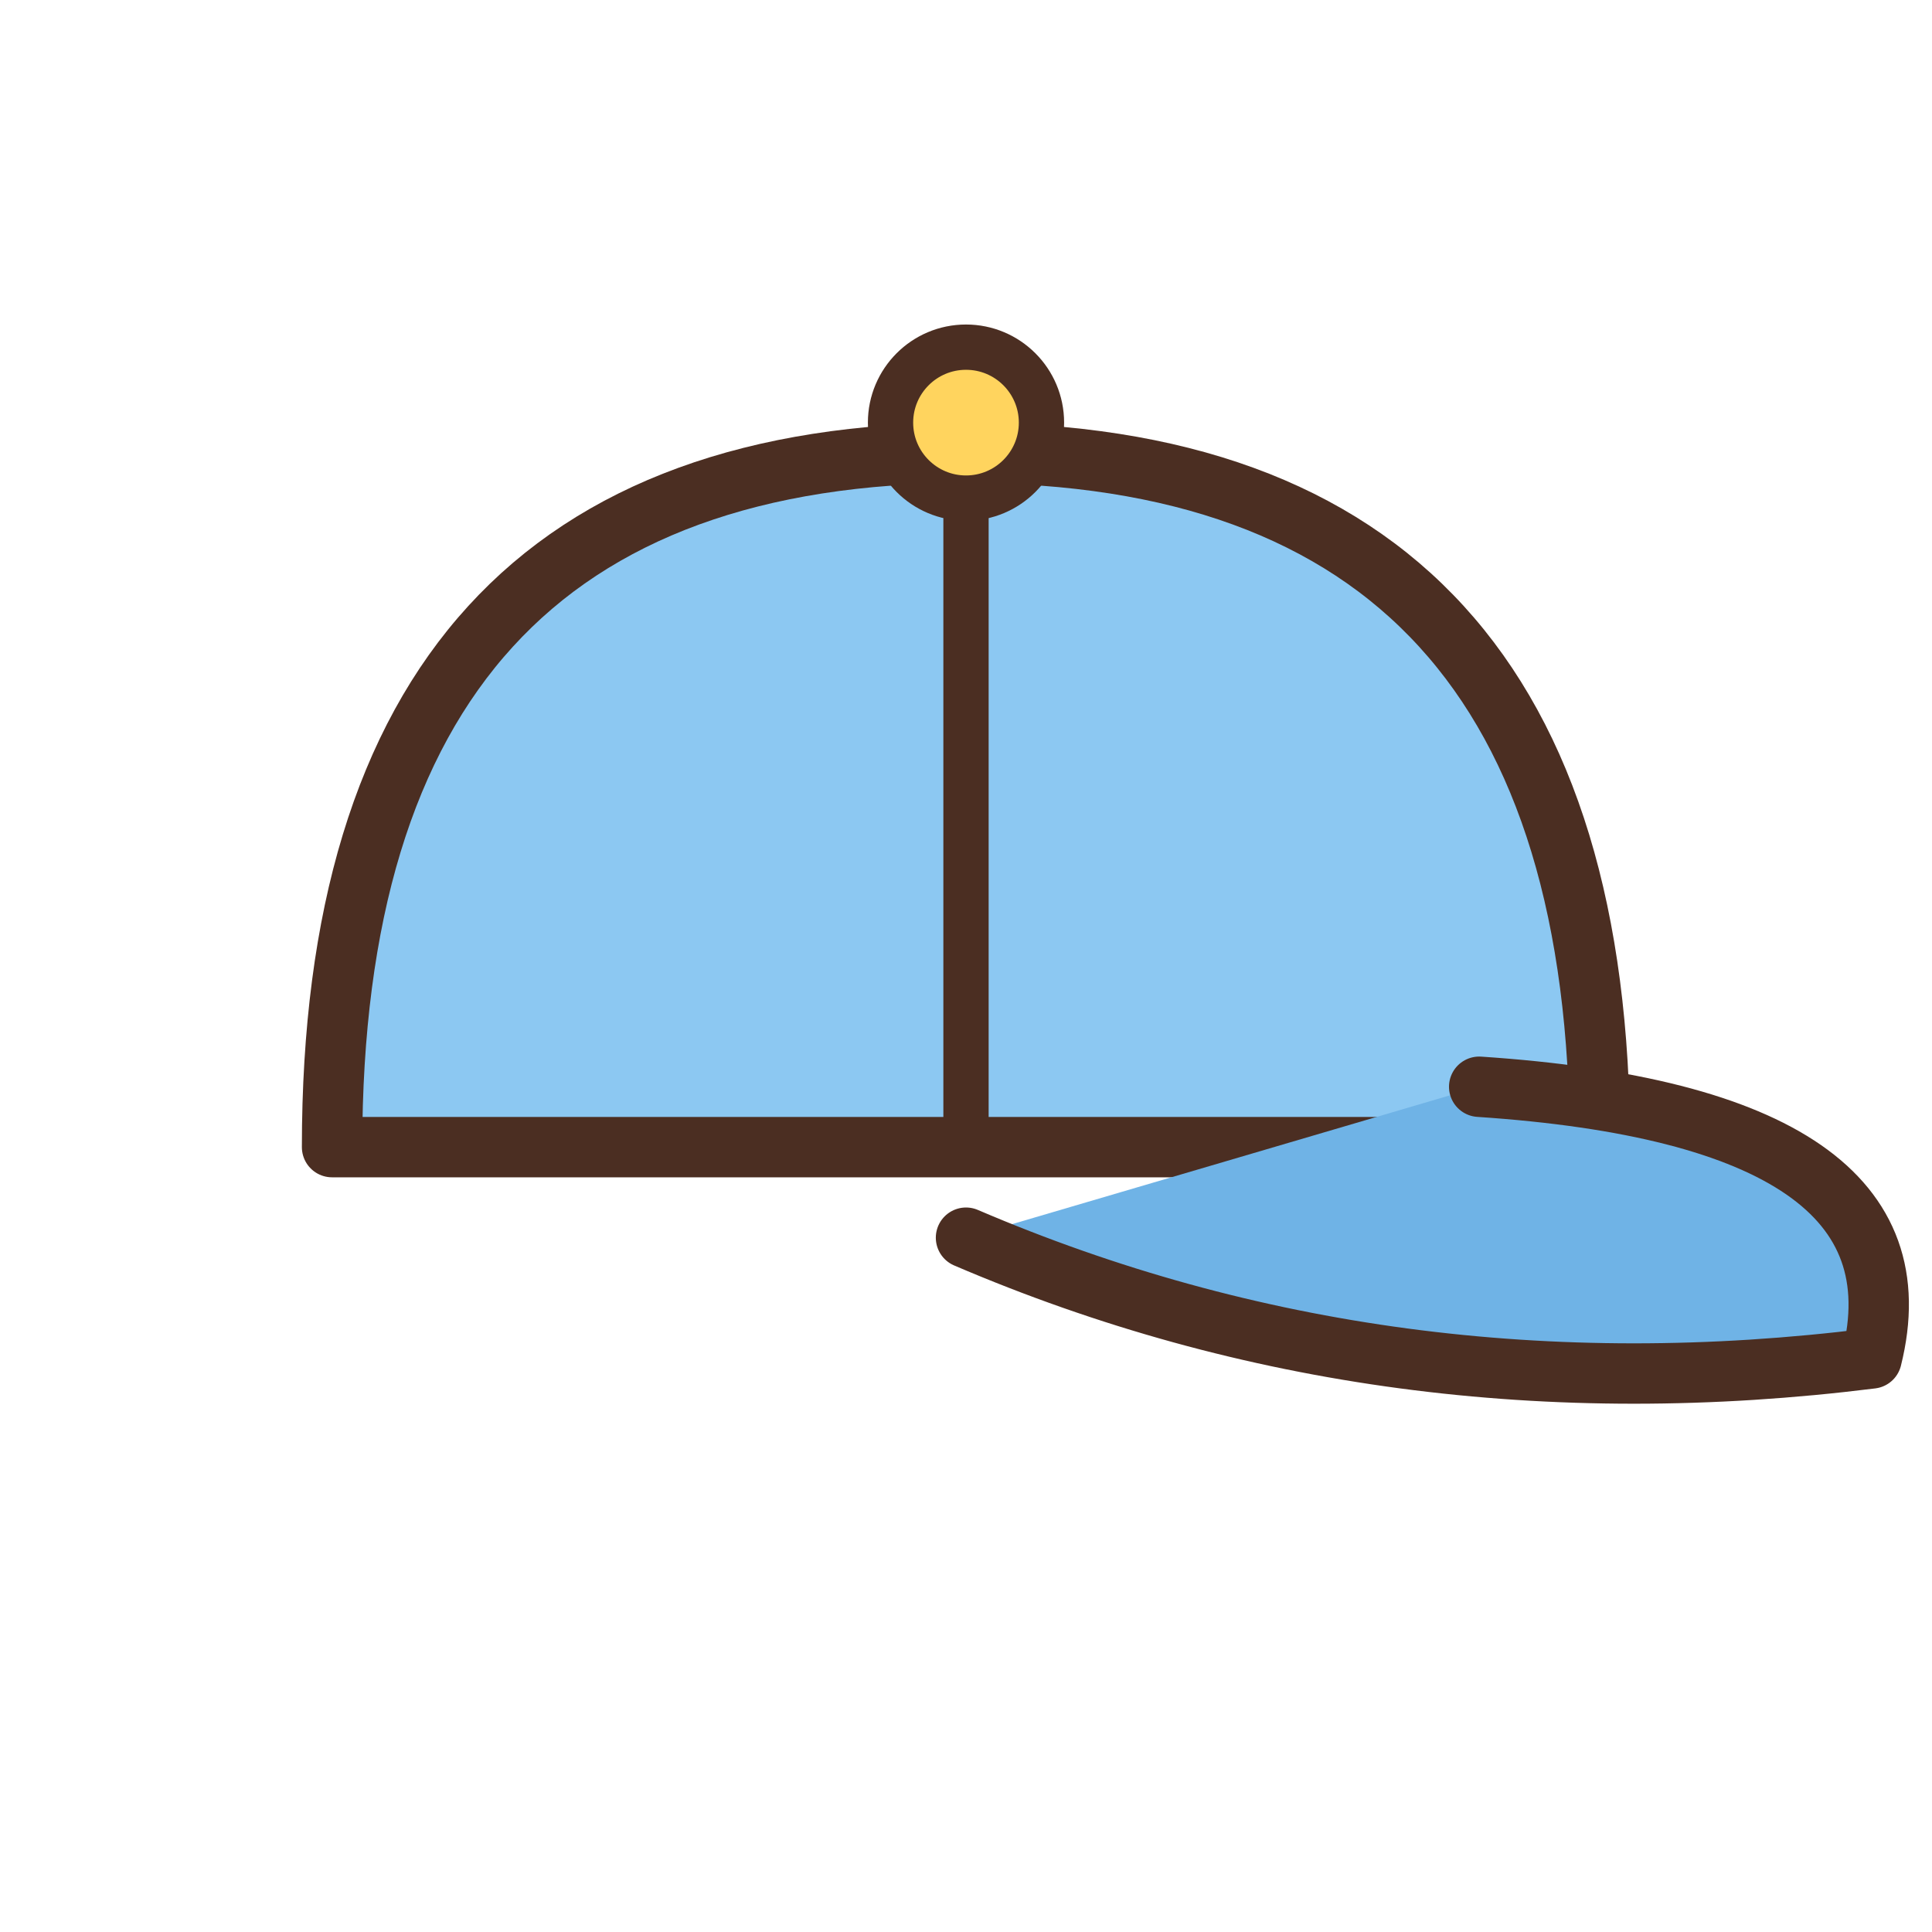
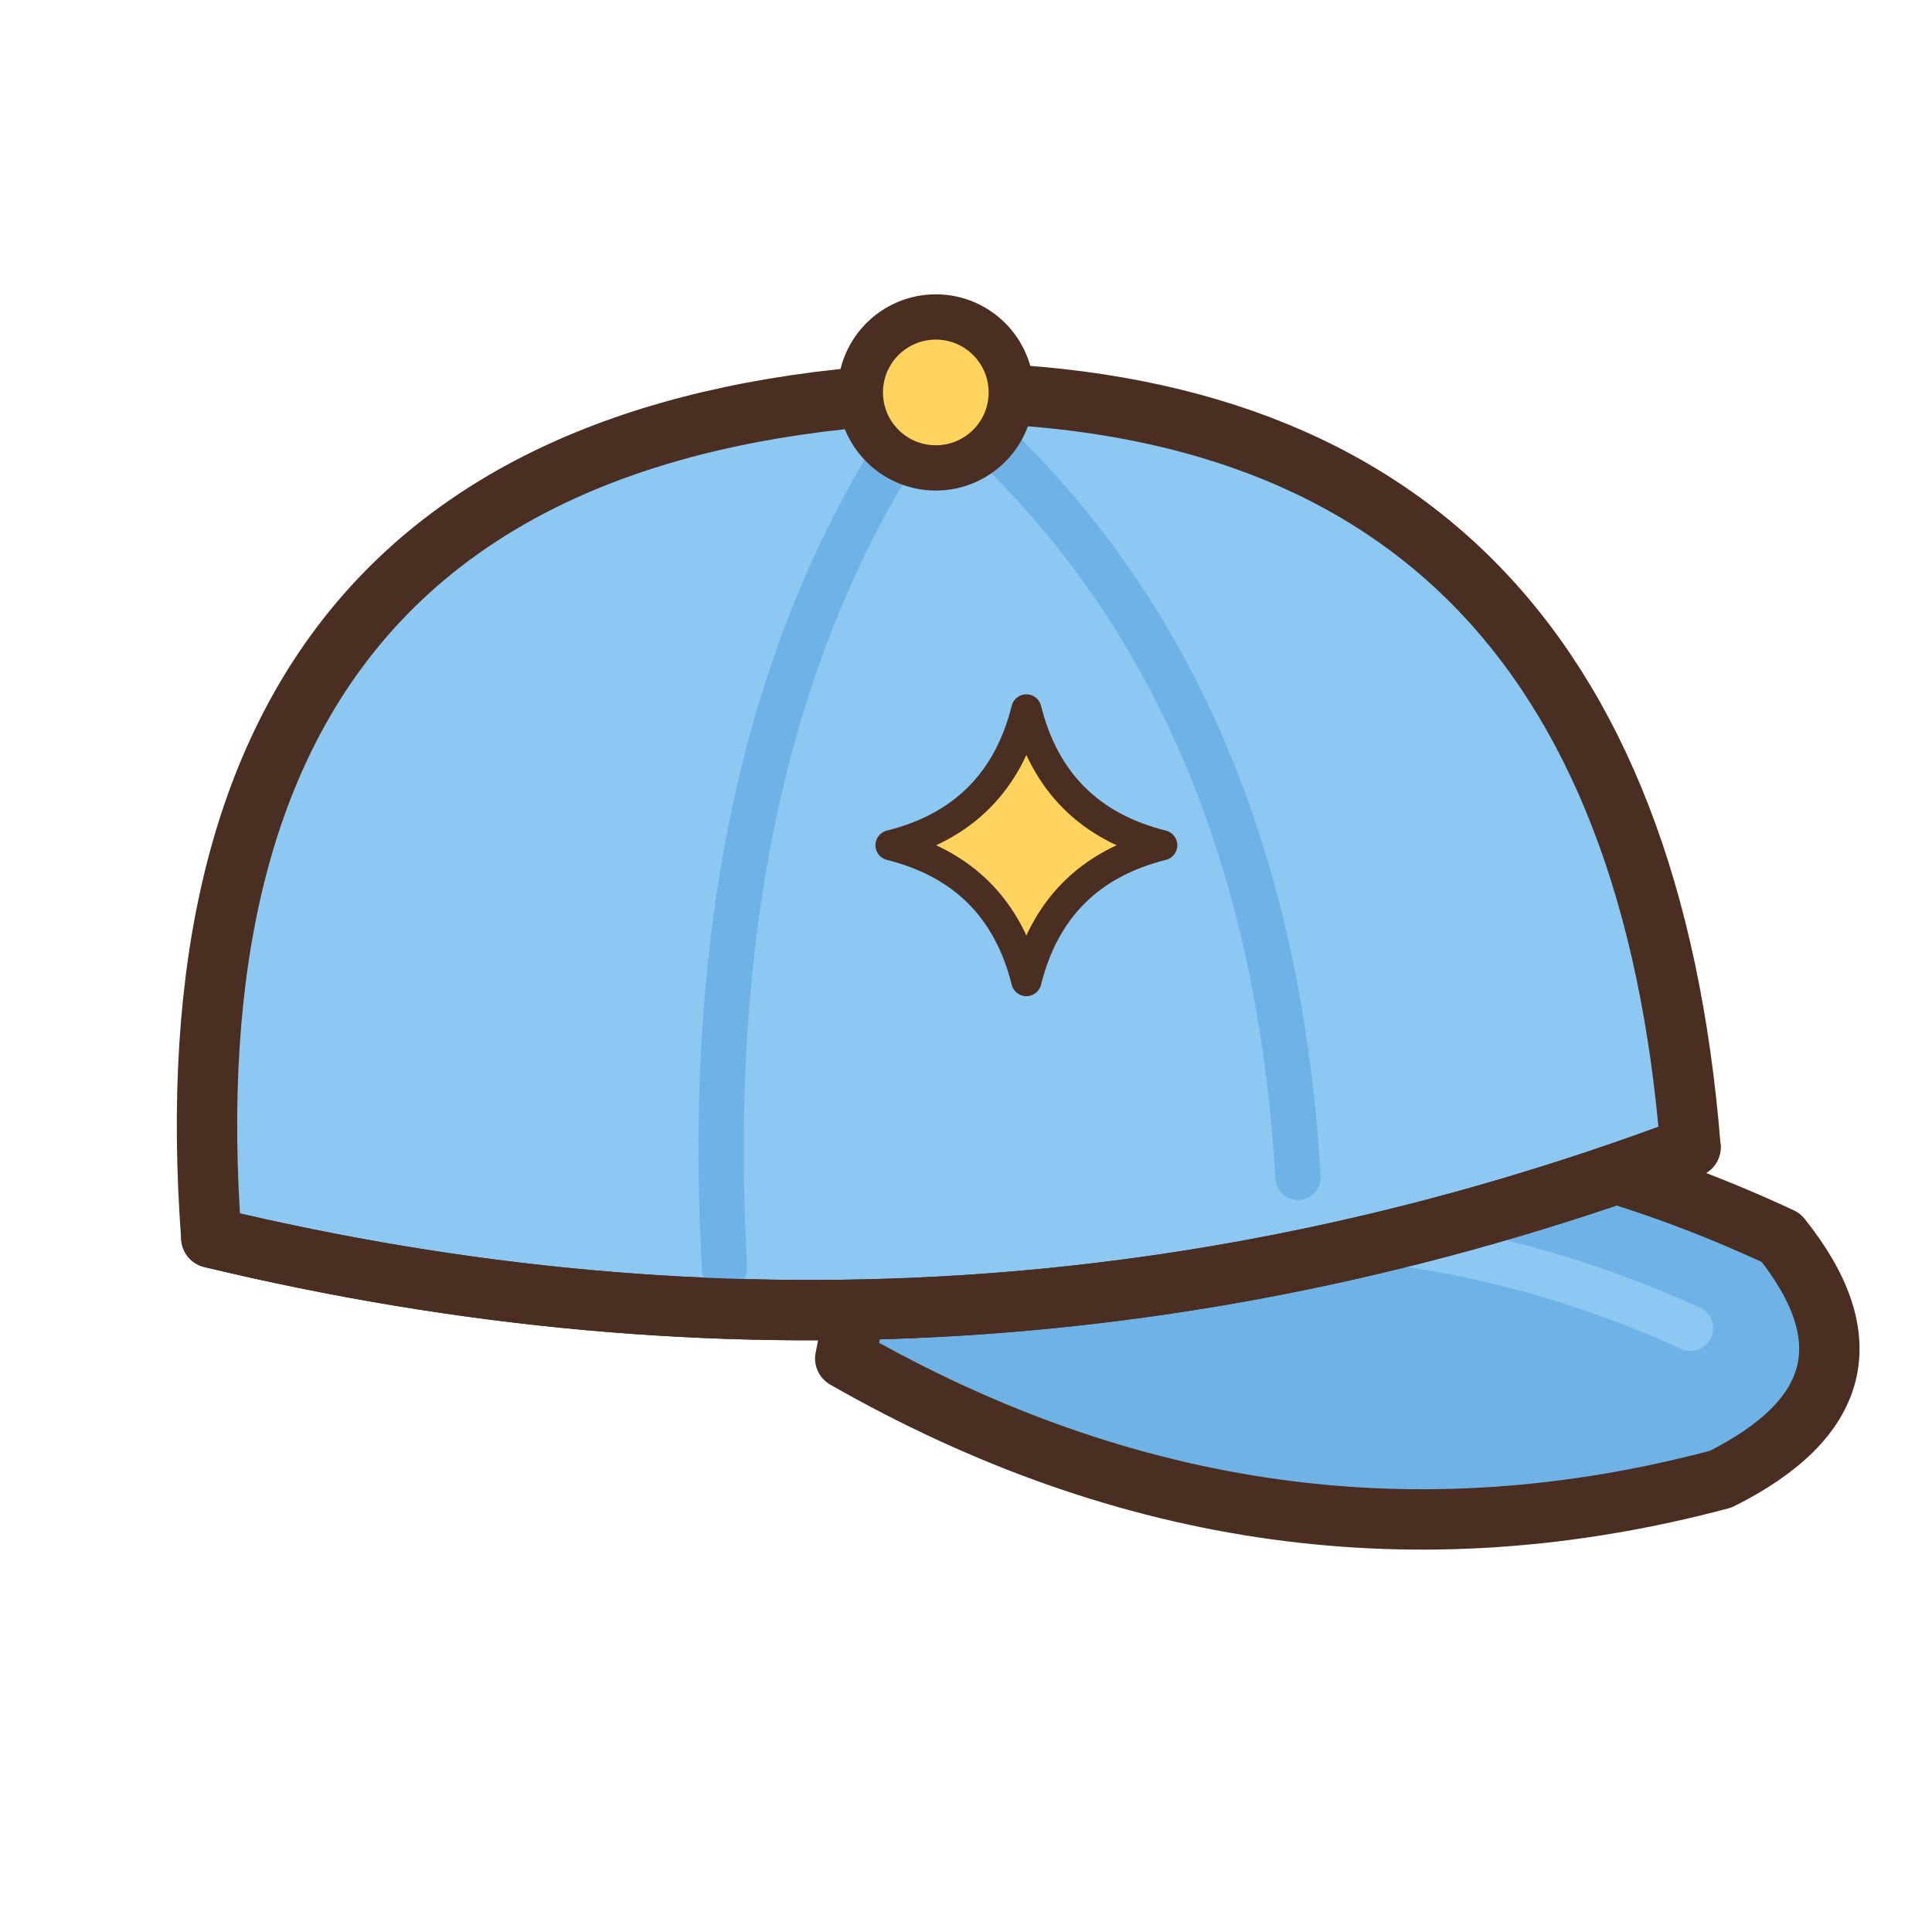
<svg xmlns="http://www.w3.org/2000/svg" viewBox="0 0 128 128">
  <g stroke="#4b2e22" stroke-width="4" stroke-linejoin="round" stroke-linecap="round">
-     <path d="M22 76q0-46 42-46t42 46Z" fill="#8cc8f2" />
-     <path d="M64 30v46" stroke-width="3" />
-     <path d="M98 72q30 2 26 18-32 4-60-8" fill="#6fb3e6" />
-     <circle cx="64" cy="28" r="5" fill="#ffd45e" stroke-width="3" />
+     <path d="M58 80q30-12 60 2 8 10-4 16-30 8-58-8Z" fill="#6fb3e6" />
+     <path d="M66 84q24-6 46 4" fill="none" stroke="#8cc8f2" stroke-width="3" />
+     <path d="M14 82q-4-54 48-56 46 0 50 50-48 18-98 6Z" fill="#8cc8f2" />
+     <path d="M62 26q-16 22-14 58M62 26q22 18 24 52" fill="none" stroke="#6fb3e6" stroke-width="3" />
+     <path d="M14 82q50 12 98-6" fill="none" stroke-width="4" />
+     <circle cx="62" cy="26" r="5" fill="#ffd45e" stroke-width="3" />
+     <path d="M68 47Q69.8 54.2 77 56Q69.8 57.8 68 65Q66.2 57.8 59 56Q66.2 54.2 68 47Z" fill="#ffd45e" stroke-width="2" />
  </g>
</svg>
